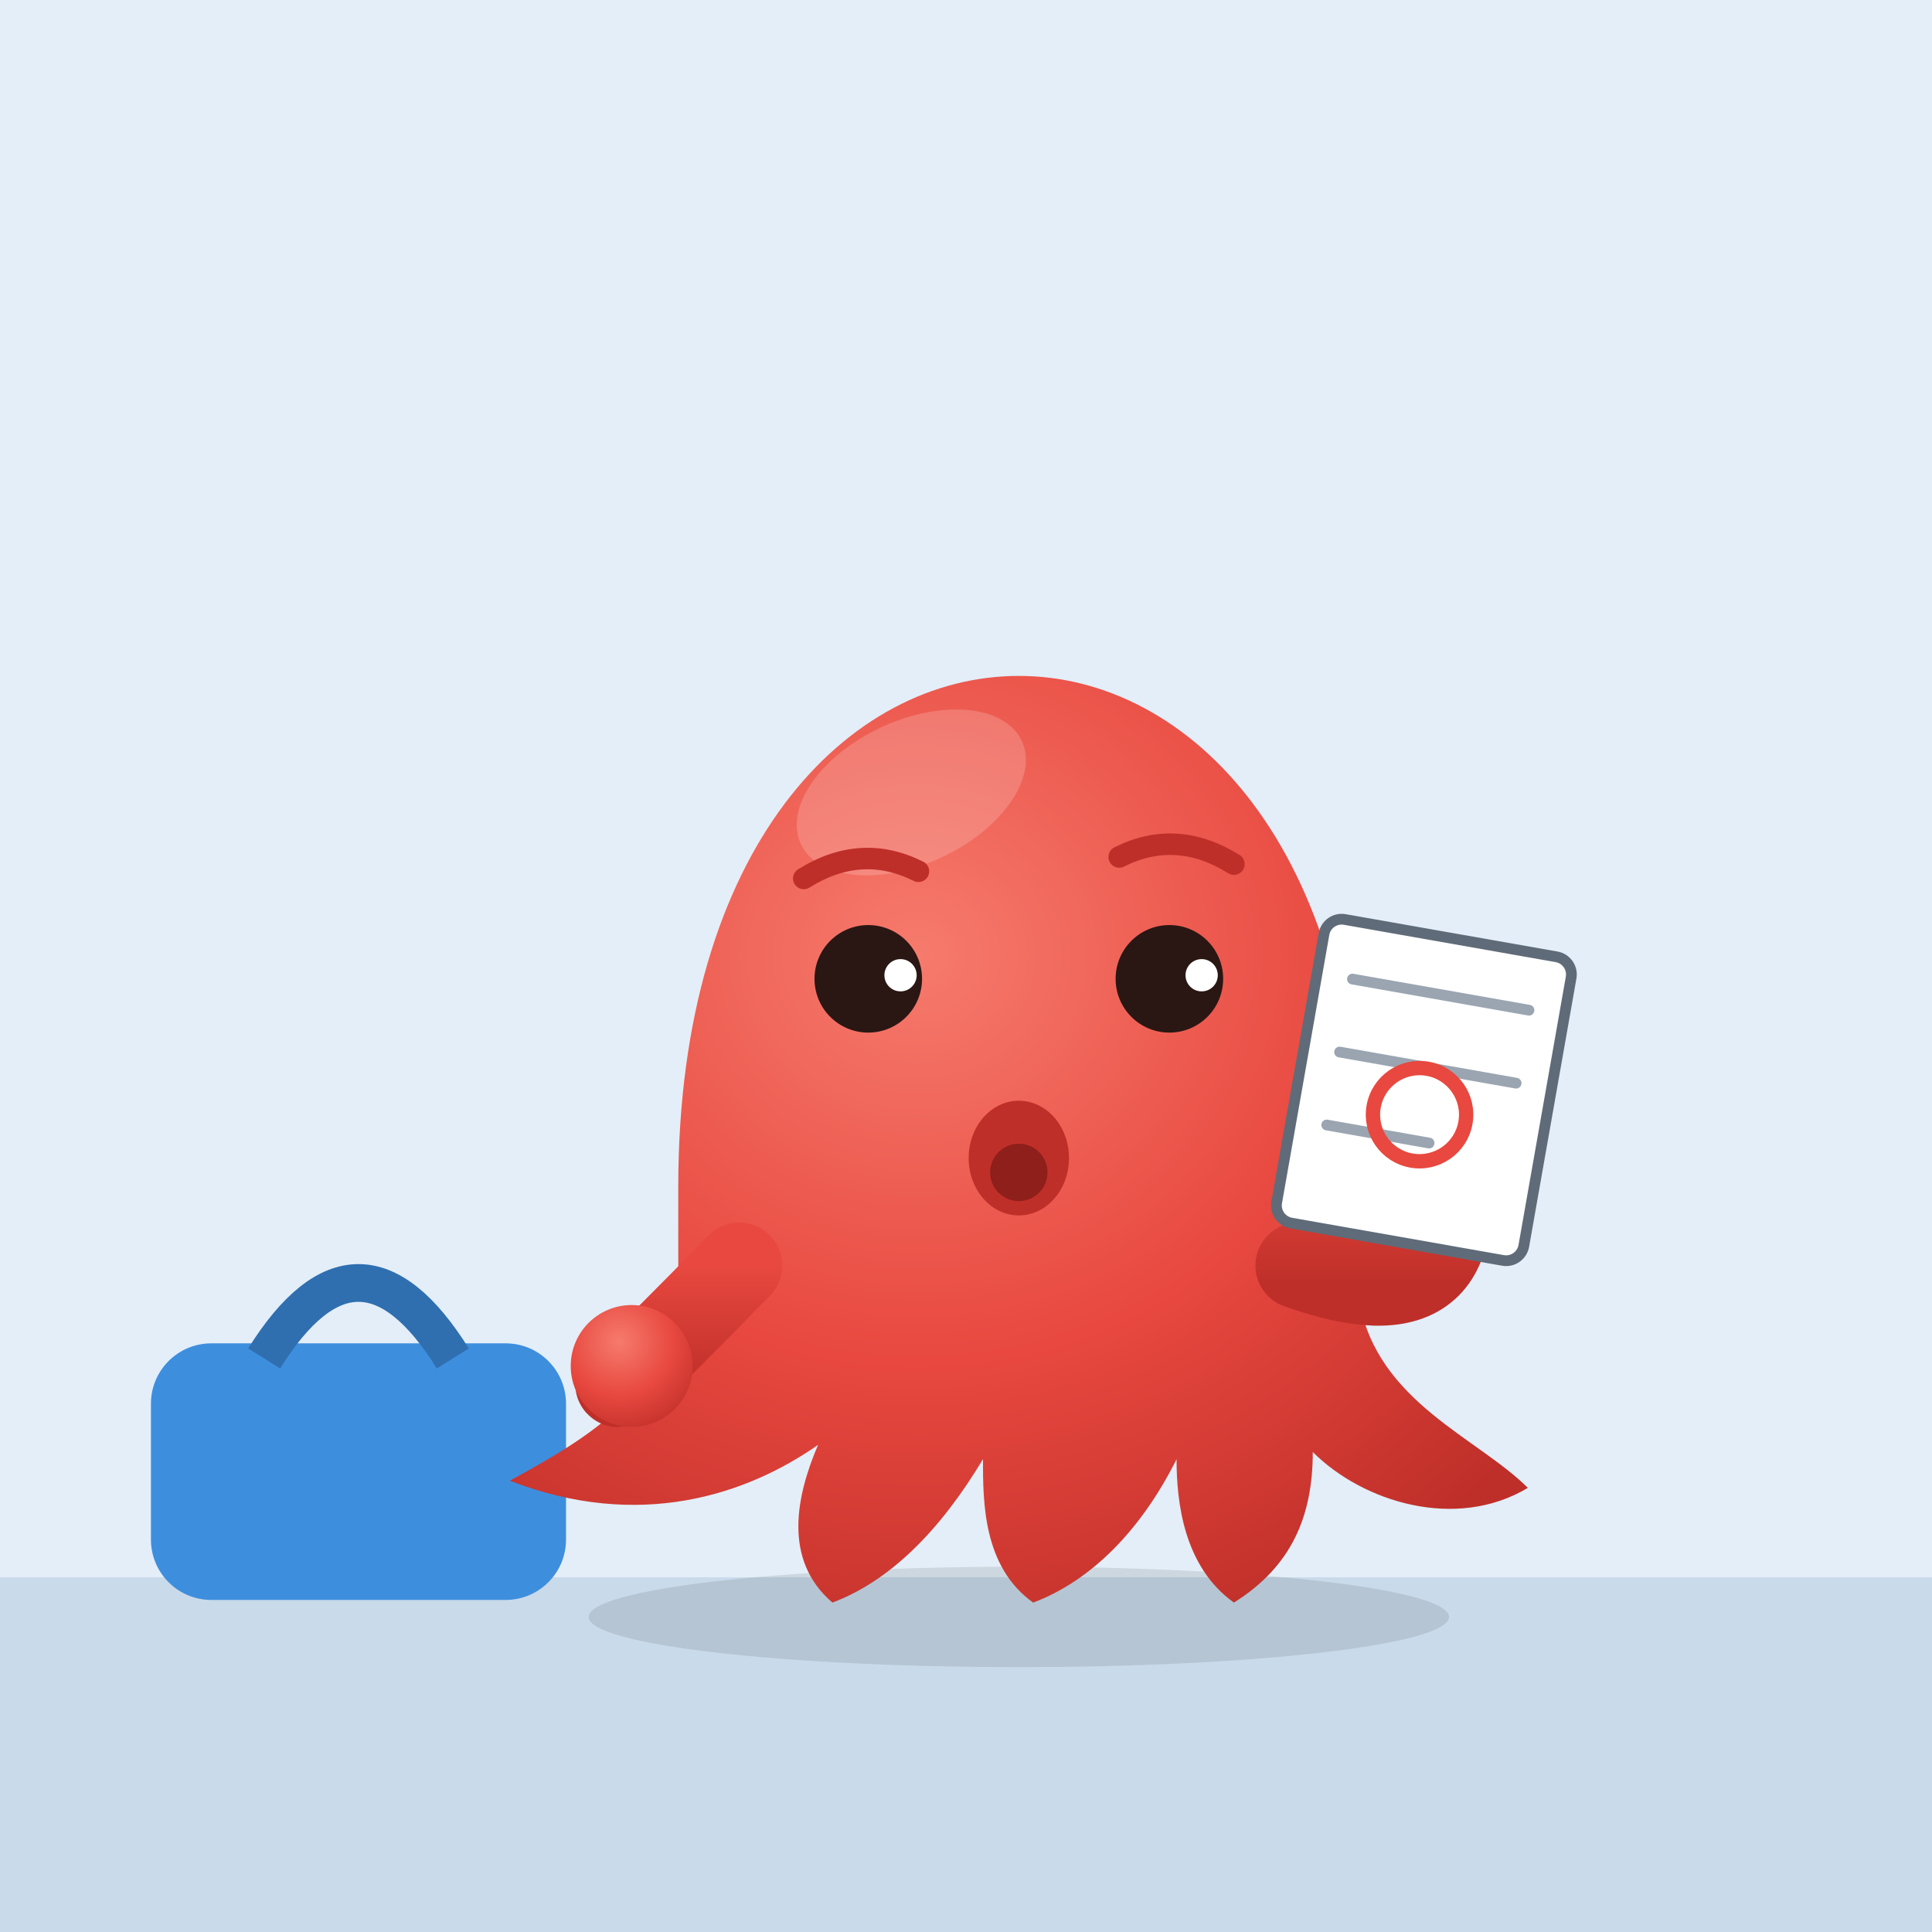
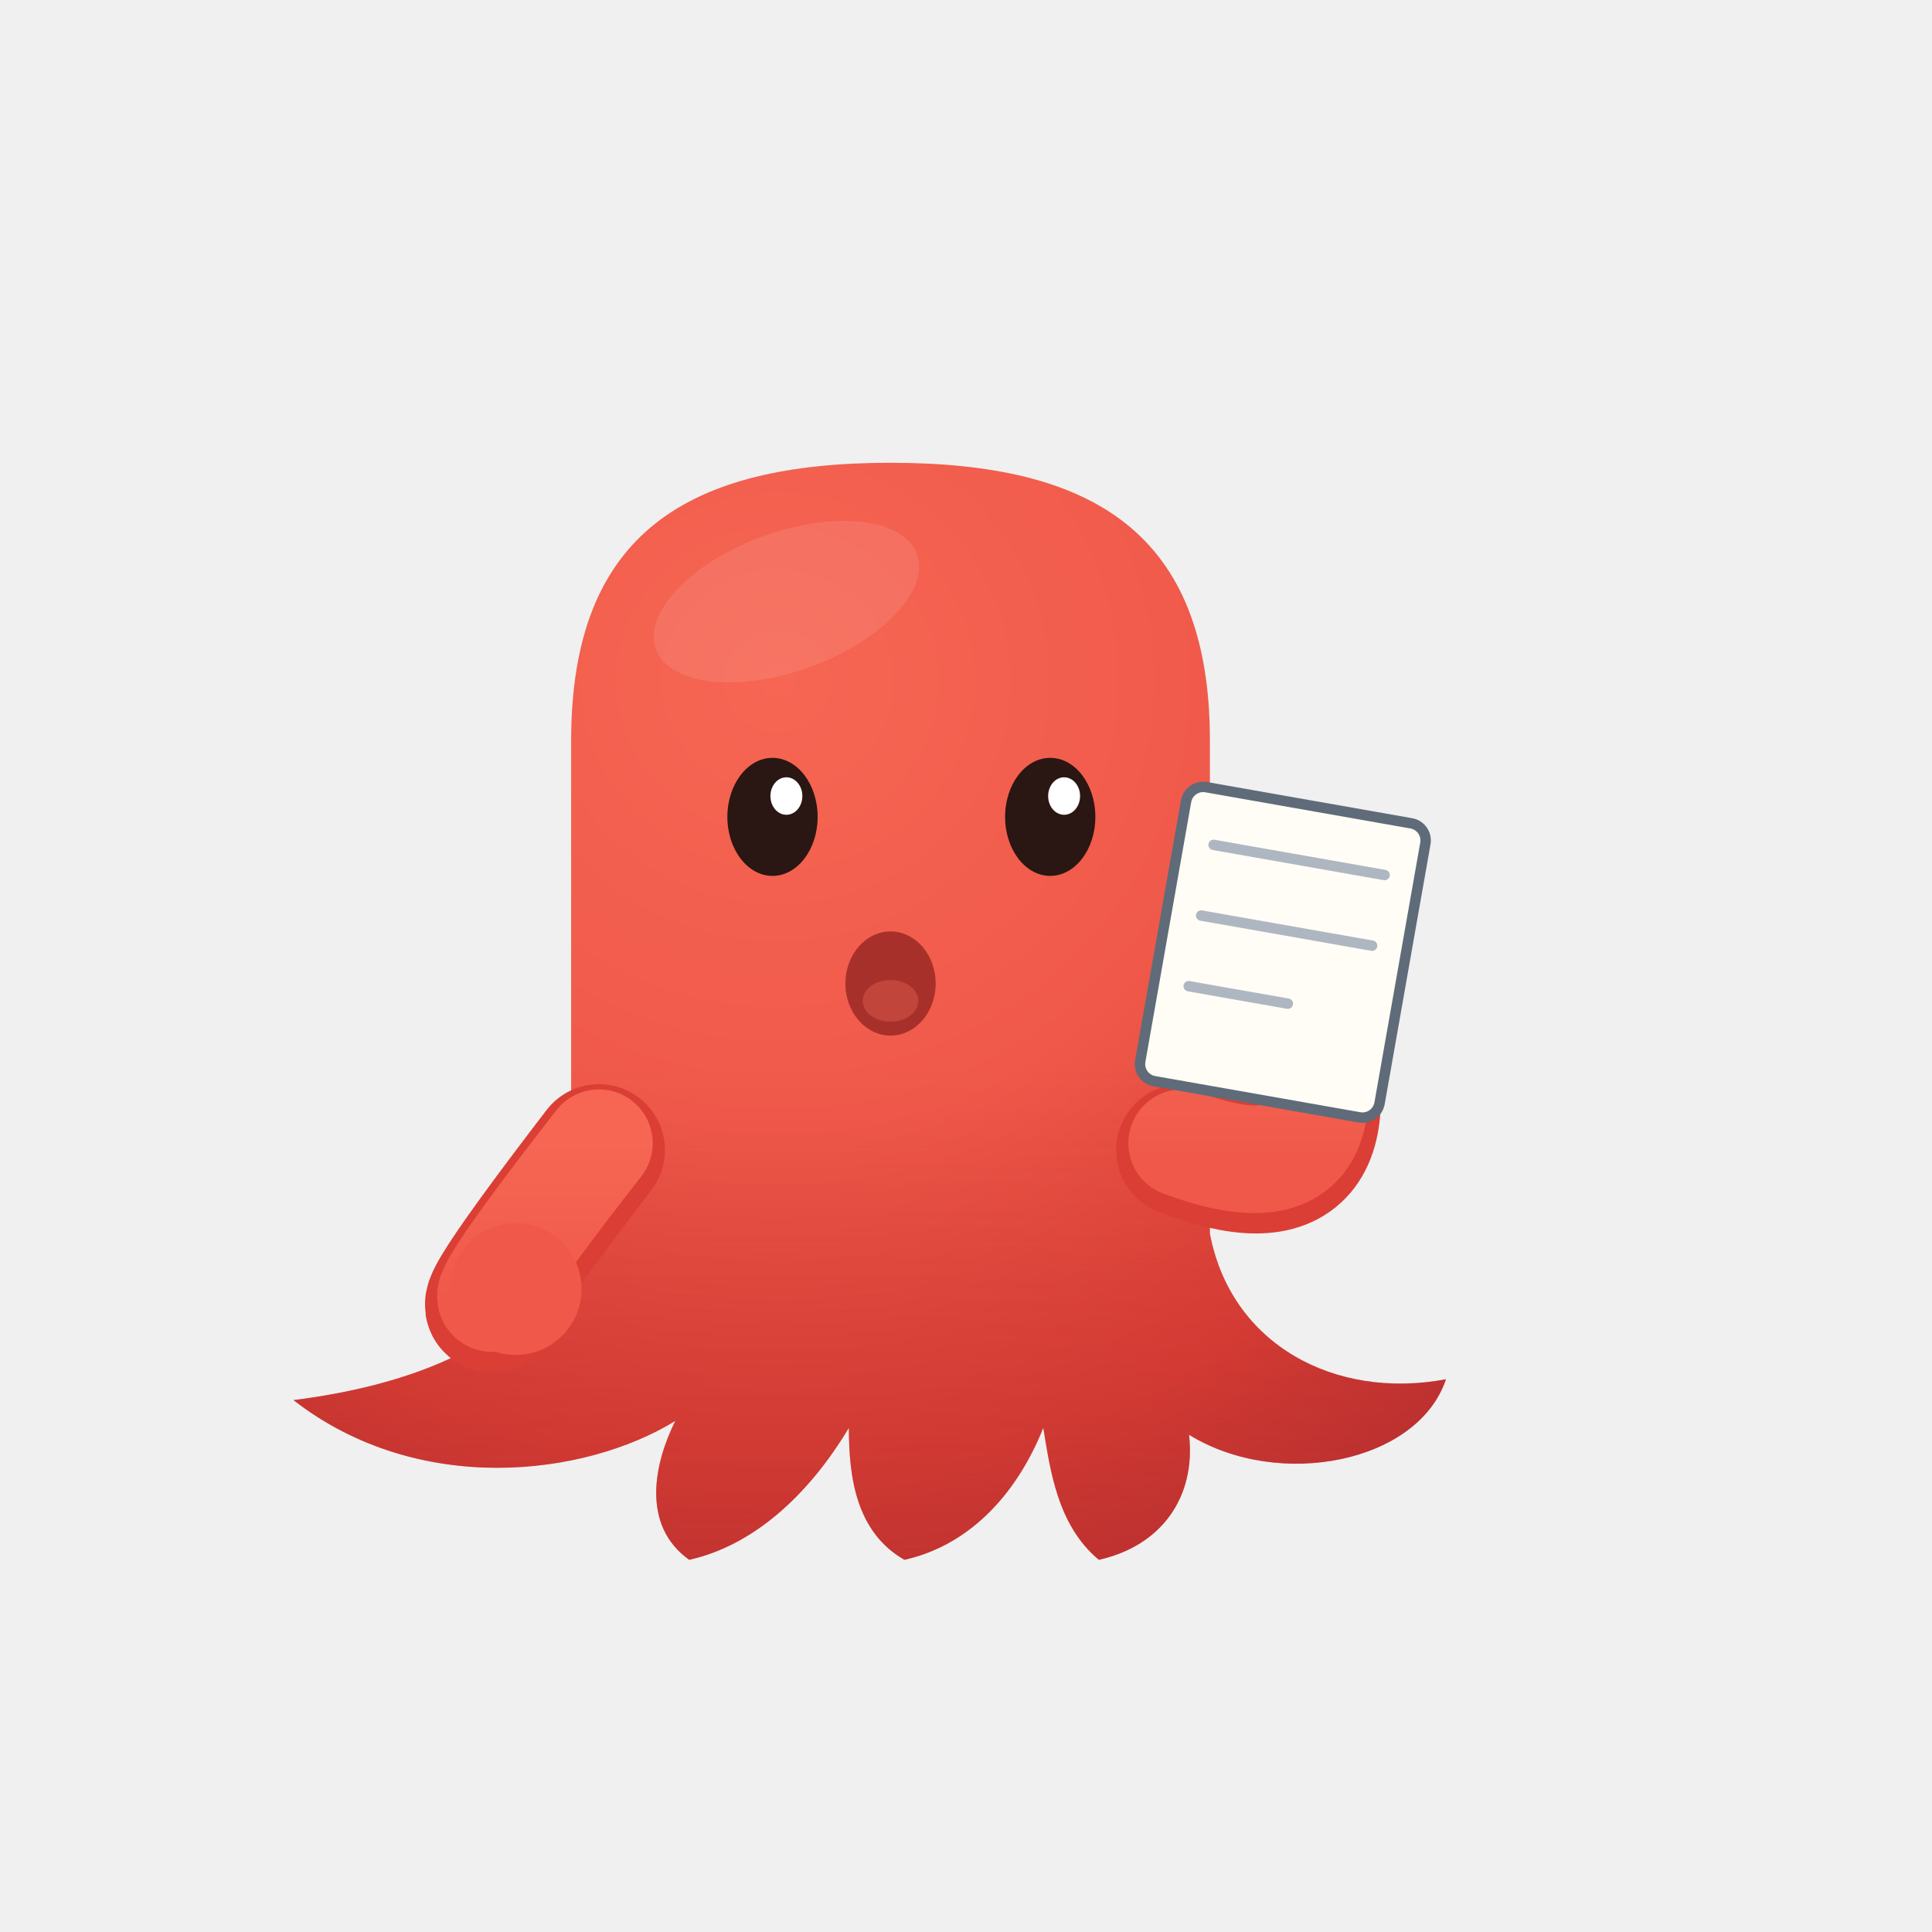
<svg xmlns="http://www.w3.org/2000/svg" viewBox="0 0 512 512" width="512" height="512">
  <defs>
-     <radialGradient id="bodyGrad" cx="0.4" cy="0.3" r="0.8">
-       <stop offset="0" stop-color="#F67B6D" />
-       <stop offset="0.55" stop-color="#E8483F" />
-       <stop offset="1" stop-color="#BF2F29" />
+     <radialGradient id="bodyGrad" cx="0.42" cy="0.2" r="0.9">
+       <stop offset="0" stop-color="#F66653" />
+       <stop offset="0.45" stop-color="#F0594A" />
+       <stop offset="0.8" stop-color="#DB3E34" />
+       <stop offset="1" stop-color="#B92F2F" />
    </radialGradient>
+     <linearGradient id="hemShade" x1="0" y1="0" x2="0" y2="1">
+       <stop offset="0.55" stop-color="#B92F2F" stop-opacity="0" />
+       <stop offset="1" stop-color="#B92F2F" stop-opacity=".45" />
+     </linearGradient>
    <linearGradient id="armGrad" x1="0" y1="0" x2="0" y2="1">
-       <stop offset="0" stop-color="#E8483F" />
-       <stop offset="1" stop-color="#BF2F29" />
+       <stop offset="0" stop-color="#F66653" />
+       <stop offset="1" stop-color="#F0594A" />
    </linearGradient>
  </defs>
-   <rect width="512" height="512" fill="#E3EEF8" />
-   <rect x="0" y="418" width="512" height="94" fill="#C9DAEA" />
-   <rect x="40" y="356" width="110" height="68" rx="16" fill="#3E8EDE" />
-   <path d="M 70 360 Q 95 320 120 360" stroke="#2F6FB0" stroke-width="10" fill="none" />
-   <ellipse cx="270" cy="428.5" rx="114" ry="13.3" fill="#000" opacity=".10" />
-   <g transform="translate(270 286) rotate(0) scale(0.95 0.95)">
-     <path d="M -95 30 C -95 -160 95 -160 95 30 L 95 62   C 100 90 128 100 142 114 C 122 126 96 118 82 104   C 82 122 76 136 60 146 C 46 136 44 118 44 106   C 34 126 20 140 4 146 C -10 136 -10 118 -10 106   C -22 126 -36 140 -52 146 C -66 134 -62 116 -56 102   C -76 116 -106 126 -142 112 C -120 100 -100 88 -95 62 Z" fill="url(#bodyGrad)" />
-     <ellipse cx="-30" cy="-80" rx="34" ry="20" fill="#fff" opacity=".18" transform="rotate(-25 -30 -80)" />
-     <circle cx="-42" cy="-28" r="15" fill="#2A1714" />
-     <circle cx="-33" cy="-29" r="4.5" fill="#FFFFFF" />
-     <circle cx="42" cy="-28" r="15" fill="#2A1714" />
-     <circle cx="51" cy="-29" r="4.5" fill="#FFFFFF" />
-     <path d="M -60 -56 Q -44 -66 -28 -58 M 28 -62 Q 44 -70 60 -60" fill="none" stroke="#BF2F29" stroke-width="6" stroke-linecap="round" />
-     <ellipse cx="0" cy="22" rx="14" ry="16" fill="#BF2F29" />
-     <ellipse cx="0" cy="26" rx="8" ry="8" fill="#8E1F1A" />
-     <path d="M 78 52 Q 128 70 118 20" fill="none" stroke="url(#armGrad)" stroke-width="24" stroke-linecap="round" />
-     <circle cx="118" cy="20" r="17" fill="url(#bodyGrad)" />
-     <path d="M -78 52 Q -123 98 -108 80" fill="none" stroke="url(#armGrad)" stroke-width="24" stroke-linecap="round" />
-     <circle cx="-108" cy="80" r="17" fill="url(#bodyGrad)" />
-     <g transform="rotate(10 113 3)">
-       <rect x="78" y="-40" width="70" height="86" rx="5" fill="#fff" stroke="#5F6B78" stroke-width="3" />
-       <line x1="88" y1="-24" x2="138" y2="-24" stroke="#9AA5B1" stroke-width="3" stroke-linecap="round" />
-       <line x1="88" y1="-3.333" x2="138" y2="-3.333" stroke="#9AA5B1" stroke-width="3" stroke-linecap="round" />
-       <line x1="88" y1="17.333" x2="117" y2="17.333" stroke="#9AA5B1" stroke-width="3" stroke-linecap="round" />
+   <g transform="translate(236 268) rotate(0) scale(0.92 0.92)">
+     <path d="M -92 64   L -92 -78 C -92 -138 -58 -158 0 -158 C 58 -158 92 -138 92 -78 L 92 64   C 98 96 128 112 160 106 C 152 130 112 138 86 122   C 88 140 78 154 60 158 C 48 148 46 132 44 120   C 36 140 22 154 4 158 C -10 150 -12 134 -12 120   C -24 140 -40 154 -58 158 C -72 148 -68 130 -62 118   C -88 134 -136 140 -172 112 C -140 108 -102 96 -92 64 Z" fill="url(#bodyGrad)" />
+     <path d="M -92 64   L -92 -78 C -92 -138 -58 -158 0 -158 C 58 -158 92 -138 92 -78 L 92 64   C 98 96 128 112 160 106 C 152 130 112 138 86 122   C 88 140 78 154 60 158 C 48 148 46 132 44 120   C 36 140 22 154 4 158 C -10 150 -12 134 -12 120   C -24 140 -40 154 -58 158 C -72 148 -68 130 -62 118   C -88 134 -136 140 -172 112 C -140 108 -102 96 -92 64 Z" fill="url(#hemShade)" />
+     <ellipse cx="-30" cy="-118" rx="40" ry="20" fill="#fff" opacity=".10" transform="rotate(-20 -30 -118)" />
+     <ellipse cx="-34" cy="-56" rx="13" ry="17" fill="#2A1612" />
+     <ellipse cx="-30" cy="-62" rx="4.6" ry="5.4" fill="#FFFFFF" />
+     <ellipse cx="46" cy="-56" rx="13" ry="17" fill="#2A1612" />
+     <ellipse cx="50" cy="-62" rx="4.6" ry="5.4" fill="#FFFFFF" />
+     <ellipse cx="0" cy="-8" rx="13" ry="15" fill="#A8302A" />
+     <ellipse cx="0" cy="-3" rx="8" ry="6" fill="#C2453C" />
+     <path d="M 84 40 Q 135 60 118 0" fill="none" stroke="#DB3E34" stroke-width="38" stroke-linecap="round" />
+     <path d="M 84 38 Q 135 57 118 -2" fill="none" stroke="url(#armGrad)" stroke-width="31" stroke-linecap="round" />
+     <circle cx="118" cy="0" r="19" fill="#F0594A" />
+     <path d="M -84 40 Q -130 100 -108 80" fill="none" stroke="#DB3E34" stroke-width="38" stroke-linecap="round" />
+     <path d="M -84 38 Q -130 97 -108 78" fill="none" stroke="url(#armGrad)" stroke-width="31" stroke-linecap="round" />
+     <circle cx="-108" cy="80" r="19" fill="#F0594A" />
+     <g transform="rotate(10 113 -17)">
+       <rect x="78" y="-60" width="70" height="86" rx="5" fill="#FFFDF6" stroke="#5F6B78" stroke-width="3" />
+       <line x1="88" y1="-44" x2="138" y2="-44" stroke="#AEB7C1" stroke-width="3" stroke-linecap="round" />
+       <line x1="88" y1="-23.333" x2="138" y2="-23.333" stroke="#AEB7C1" stroke-width="3" stroke-linecap="round" />
+       <line x1="88" y1="-2.667" x2="117" y2="-2.667" stroke="#AEB7C1" stroke-width="3" stroke-linecap="round" />
    </g>
-     <circle cx="113" cy="10" r="13" fill="none" stroke="#E8483F" stroke-width="4" transform="rotate(10 113 3)" />
  </g>
</svg>
